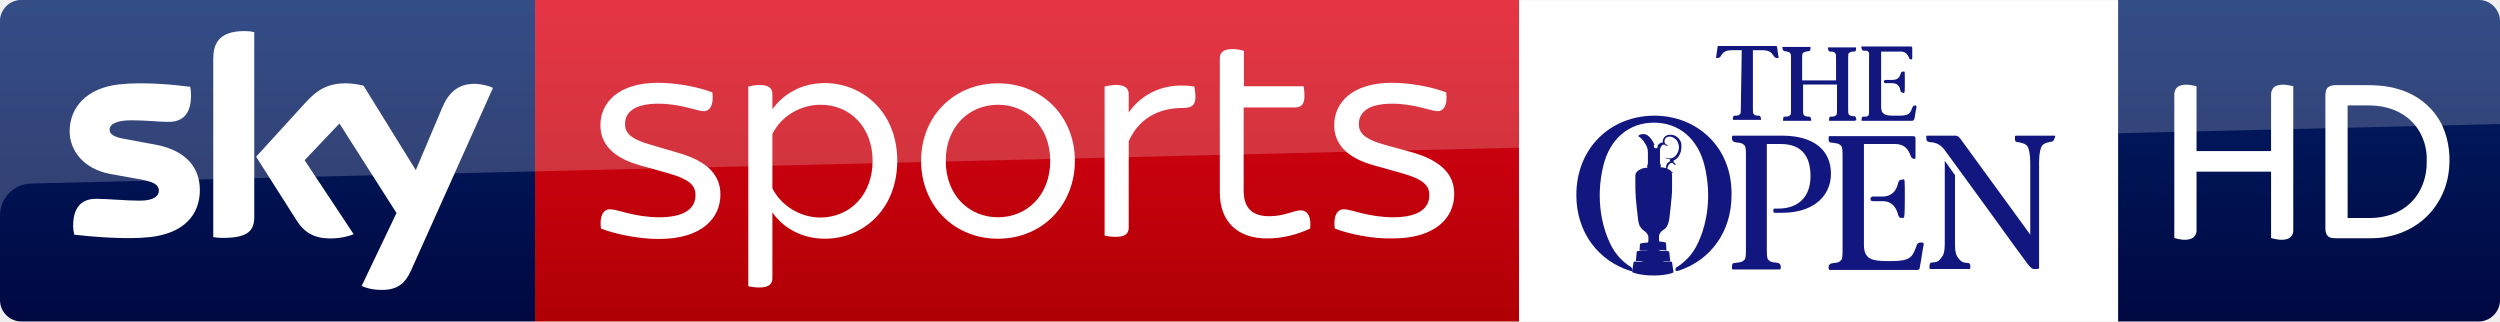
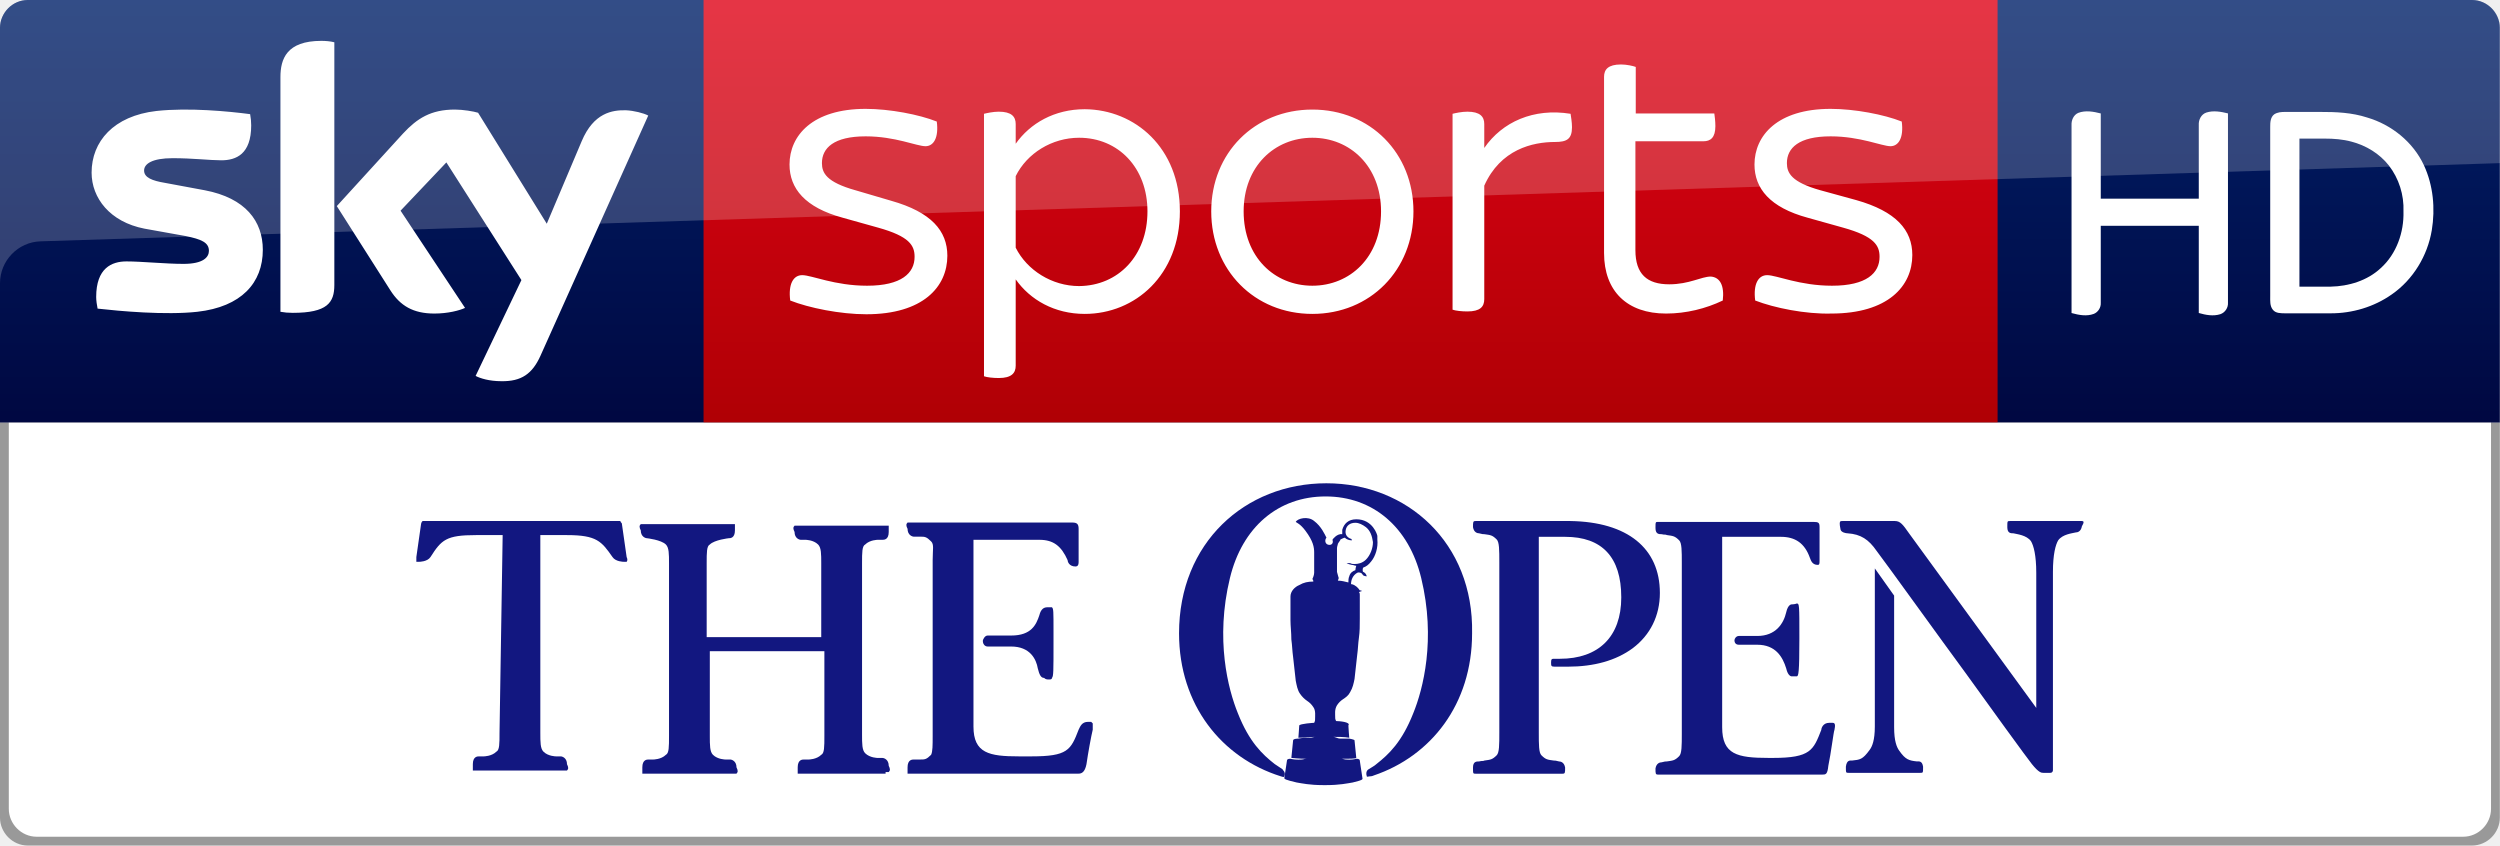
- <svg xmlns="http://www.w3.org/2000/svg" xmlns:xlink="http://www.w3.org/1999/xlink" version="1.1" id="Layer_1" x="0px" y="0px" viewBox="0 0 933.138 120" enable-background="new 0 0 456 69.1" xml:space="preserve" width="933.138" height="120">
-   <defs id="defs99">
-     <linearGradient y2="-27.096" x2="99.851" y1="138.674" x1="99.851" gradientUnits="userSpaceOnUse" id="b-0" gradientTransform="matrix(-1,0,0,1,933.1377,6.694327e-7)">
-       <stop id="stop19-3" stop-color="#00043b" offset="0" />
-       <stop id="stop21-3" stop-color="#002672" offset="1" />
+ <svg xmlns="http://www.w3.org/2000/svg" id="svg30" width="709.61" height="240" version="1.1" viewBox="0 0 709.61 240">
+   <defs id="defs34">
+     <linearGradient id="a" x1="-8599.2" x2="-8599.2" y1="-4719.4" y2="-4553.6" gradientTransform="rotate(180 -4107.9 -2290.4)" gradientUnits="userSpaceOnUse">
+       <stop id="stop10" stop-color="#a80002" offset="0" />
+       <stop id="stop12" stop-color="#ea021a" offset="1" />
    </linearGradient>
-     <linearGradient id="a" gradientUnits="userSpaceOnUse" x1="-8599.162" y1="-4719.377" x2="-8599.162" y2="-4553.606" gradientTransform="rotate(180,-4107.903,-2290.35)">
-       <stop offset="0" stop-color="#a80002" id="stop12" />
-       <stop offset="1" stop-color="#ea021a" id="stop14" />
+     <linearGradient id="linearGradient4552" x1="99.851" x2="99.851" y1="138.67" y2="-27.096" gradientTransform="matrix(-1 0 0 1 709.56 0)" gradientUnits="userSpaceOnUse">
+       <stop id="stop19-4" stop-color="#00043b" offset="0" />
+       <stop id="stop21" stop-color="#002672" offset="1" />
    </linearGradient>
-     <linearGradient id="b" gradientUnits="userSpaceOnUse" x1="99.851" y1="138.674" x2="99.851" y2="-27.096">
-       <stop offset="0" stop-color="#00043b" id="stop19" />
-       <stop offset="1" stop-color="#002672" id="stop21" />
-     </linearGradient>
-     <defs id="defs3">
-       <rect height="69.1" width="129.3" y="0" x="326.7" id="SVGID_1_" />
-     </defs>
-     <clipPath id="SVGID_2_">
-       <use height="100%" width="100%" y="0" x="0" style="overflow:visible" id="use5" overflow="visible" xlink:href="#SVGID_1_" />
-     </clipPath>
  </defs>
-   <path id="path24-4" d="m 790.578,120 h 134.56 c 4.4,0 8,-3.6 8,-8 L 933.138,7.9 C 933.138,3.7 929.638,6.6943269e-7 925.238,6.6943269e-7 h -134.66 z" style="fill:url(#b-0);stroke-width:1" />
-   <g id="#ffffffff" transform="matrix(0.479999,0,0,0.479999,790.578,2.425e-4)">
-     <path d="m 47.72,66.75 c 4.27,-1.63 9.01,-0.77 13.3,0.33 v 50.41 H 118.98 V 73.97 c -0.2,-3.08 1.41,-6.38 4.46,-7.41 4.18,-1.36 8.64,-0.52 12.8,0.5 V 179 c 0.19,2.95 -1.68,5.81 -4.48,6.78 -4.19,1.35 -8.66,0.5 -12.78,-0.69 V 133.51 H 61.02 v 45.56 c 0.17,2.76 -1.52,5.48 -4.09,6.53 -4.28,1.62 -8.94,0.68 -13.19,-0.49 V 74.03 C 43.58,71.11 44.9,67.95 47.72,66.75 Z" id="path7" style="opacity:1;fill:#ffffff" />
-     <path d="m 163.6,67.6 c 1.935,-1.25 4.183,-1.423 6.447,-1.407 h 20.664 c 9.42,-0.029 18.815,0.355 27.86,3.307 14.45,4.25 27.14,14.48 33.54,28.21 5.52,11.92 6.78,25.54 4.66,38.43 -2.52,15.09 -11.04,29.21 -23.67,37.96 -10.48,7.39 -23.33,11.21 -36.12,11.18 h -27.04 c -2.47,-0.06 -5.46,0.05 -7.15,-2.1 -1.87,-2.29 -1.55,-5.41 -1.57,-8.16 V 74.96 c -0.01,-2.57 0.12,-5.67 2.38,-7.36 m 14.9,14.359 v 87.541 h 18.52 c 10.64,-0.21 21.64,-3.56 29.54,-10.93 9.32,-8.38 13.81,-21.17 13.46,-33.53 0.39,-9.74 -2.69,-19.54 -8.69,-27.24 -5.52,-7 -13.5,-11.82 -22.09,-14.05 -5.145,-1.391 -10.41,-1.791 -15.703,-1.791 z" id="path9" style="opacity:1;fill:#ffffff" />
+   <path id="path24-6-6" d="m7.9 0c-4.4 0-7.9 3.7-7.9 7.9v112.1h709.56v-112.1c2e-5 -4.2-3.5-7.9-7.9-7.9z" fill="url(#linearGradient4552)" />
+   <g id="#ffffffff" transform="matrix(.48 0 0 .48 567 .0002425)" fill="#fff">
+     <path id="path7" d="m47.72 66.75c4.27-1.63 9.01-0.77 13.3 0.33v50.41h57.96v-43.52c-0.2-3.08 1.41-6.38 4.46-7.41 4.18-1.36 8.64-0.52 12.8 0.5v111.94c0.19 2.95-1.68 5.81-4.48 6.78-4.19 1.35-8.66 0.5-12.78-0.69v-51.58h-57.96v45.56c0.17 2.76-1.52 5.48-4.09 6.53-4.28 1.62-8.94 0.68-13.19-0.49v-111.08c-0.16-2.92 1.16-6.08 3.98-7.28z" />
+     <path id="path9" d="m163.6 67.6c1.935-1.25 4.183-1.423 6.447-1.407h20.664c9.42-0.029 18.815 0.355 27.86 3.307 14.45 4.25 27.14 14.48 33.54 28.21 5.52 11.92 6.78 25.54 4.66 38.43-2.52 15.09-11.04 29.21-23.67 37.96-10.48 7.39-23.33 11.21-36.12 11.18h-27.04c-2.47-0.06-5.46 0.05-7.15-2.1-1.87-2.29-1.55-5.41-1.57-8.16v-100.06c-0.01-2.57 0.12-5.67 2.38-7.36m14.9 14.359v87.541h18.52c10.64-0.21 21.64-3.56 29.54-10.93 9.32-8.38 13.81-21.17 13.46-33.53 0.39-9.74-2.69-19.54-8.69-27.24-5.52-7-13.5-11.82-22.09-14.05-5.145-1.391-10.41-1.79-15.703-1.79z" />
  </g>
-   <path style="fill:url(#a)" id="path17" d="M 199.7,0 H 567 V 120 H 199.7 Z" />
-   <path style="fill:url(#b)" id="path24-8" d="M 199.7,120 H 8 c -4.4,0 -8,-3.6 -8,-8 V 7.9 C 0,3.7 3.5,0 7.9,0 h 191.8 z" />
-   <path style="fill:#ffffff" id="path26" d="m 135,106.7 c 1.3,0.7 3.9,1.5 7.3,1.5 5.7,0.1 8.8,-2.1 11.1,-7.2 L 184,32.8 c -1.3,-0.7 -4.1,-1.4 -6.3,-1.5 -3.9,-0.1 -9.2,0.7 -12.6,8.8 L 155.2,63.5 135.7,32 c -1.3,-0.4 -4.3,-0.9 -6.6,-0.9 -6.8,0 -10.7,2.5 -14.7,6.8 l -18.8,20.6 15.2,23.9 c 2.8,4.4 6.5,6.6 12.5,6.6 3.9,0 7.2,-0.9 8.7,-1.6 L 113.7,59.8 126.7,46.1 148,79.5 Z M 94.9,80.9 c 0,5 -2,7.9 -11.8,7.9 -1.3,0 -2.4,-0.1 -3.5,-0.3 V 21.9 c 0,-5.1 1.7,-10.3 11.6,-10.3 1.2,0 2.5,0.1 3.7,0.4 z m -20.3,-10 c 0,9.4 -6.1,16.2 -18.6,17.6 -9,1 -22.1,-0.2 -28.3,-0.9 -0.2,-1 -0.4,-2.3 -0.4,-3.3 0,-8.2 4.4,-10.1 8.6,-10.1 4.3,0 11.1,0.7 16.2,0.7 5.6,0 7.2,-1.9 7.2,-3.7 0,-2.4 -2.2,-3.3 -6.6,-4.2 L 41,64.9 C 31.2,63 26,56.2 26,49 c 0,-8.8 6.2,-16.1 18.4,-17.5 9.2,-1 20.5,0.1 26.6,0.9 0.2,1.1 0.3,2.1 0.3,3.2 0,8.2 -4.3,9.9 -8.5,9.9 -3.2,0 -8.1,-0.6 -13.8,-0.6 -5.8,0 -8.1,1.6 -8.1,3.5 0,2 2.3,2.9 5.9,3.5 L 58.1,54 c 11.6,2.2 16.5,8.8 16.5,16.9 m 149.7,14.4 c -0.6,-4.7 0.9,-7.2 3.4,-7.2 2.7,0 9.2,3 18.4,3 9.8,0 13.5,-3.6 13.5,-8.2 0,-3.2 -1.4,-5.8 -10.4,-8.3 l -10,-2.8 c -10.7,-2.9 -15.1,-8.3 -15.1,-15.1 0,-8.2 6.5,-15.8 21.6,-15.8 6.8,0 15.2,1.6 20.2,3.6 0.6,4.6 -0.9,7 -3.2,7 -2.5,0 -8.6,-2.8 -17,-2.8 -9,0 -12.4,3.3 -12.4,7.6 0,2.8 1.3,5.4 9.5,7.7 l 10.2,3 c 11.3,3.2 15.9,8.5 15.9,15.6 0,8.8 -6.9,16.6 -23,16.6 -7.4,0 -16.3,-1.8 -21.6,-3.9 M 334.9,60 c 0,18.1 -12.7,29.1 -27,29.1 -8.6,0 -15.5,-4 -19.6,-9.8 v 24.5 c 0,2.1 -1.2,3.5 -4.8,3.5 -1.6,0 -3.4,-0.2 -4.2,-0.5 V 32.3 c 0.8,-0.2 2.6,-0.6 4.2,-0.6 3.6,0 4.8,1.4 4.8,3.5 v 5.6 c 4.1,-5.8 11,-9.8 19.6,-9.8 14.3,0.1 27,11 27,29 m -9.2,0 c 0,-12.4 -8.3,-20.9 -19.4,-20.9 -7.7,0 -14.8,4.4 -18,10.9 v 20.3 c 3.2,6.4 10.3,10.9 18,10.9 11.1,-0.1 19.4,-8.6 19.4,-21.2 m 18.1,0 c 0,-16.6 12.3,-28.9 28.7,-28.9 16.5,0 28.7,12.4 28.7,28.9 0,16.7 -12.3,29.1 -28.7,29.1 -16.4,0 -28.7,-12.4 -28.7,-29.1 m 48.2,0 c 0,-12.8 -8.8,-20.9 -19.5,-20.9 -10.7,0 -19.5,8.1 -19.5,20.9 0,13 8.8,21.1 19.5,21.1 C 383.2,81.1 392,73 392,60 m 54.2,-23.9 c 0,3.4 -1.5,4.2 -4.8,4.2 -6.4,0 -15.5,2.1 -20.1,12.4 v 32.2 c 0,2.2 -1.2,3.5 -4.8,3.5 -1.6,0 -3.4,-0.2 -4.2,-0.5 V 32.3 c 0.8,-0.2 2.6,-0.6 4.2,-0.6 3.6,0 4.8,1.4 4.8,3.5 V 42 c 5.1,-7.4 14,-11.4 24.5,-9.7 0.1,0.7 0.4,2.4 0.4,3.8 m 52,49.2 c -0.6,-4.7 0.9,-7.2 3.4,-7.2 2.7,0 9.2,3 18.4,3 9.8,0 13.5,-3.6 13.5,-8.2 0,-3.2 -1.4,-5.8 -10.4,-8.3 l -10,-2.8 C 502.4,58.9 498,53.5 498,46.7 c 0,-8.2 6.5,-15.8 21.6,-15.8 6.8,0 15.2,1.6 20.2,3.6 0.6,4.6 -0.9,7 -3.2,7 -2.4,0 -8.6,-2.8 -17,-2.8 -9,0 -12.4,3.3 -12.4,7.6 0,2.8 1.3,5.4 9.5,7.7 l 10.2,2.8 c 11.3,3.2 15.9,8.5 15.9,15.6 0,8.8 -6.9,16.6 -23,16.6 -7.3,0.2 -16.2,-1.6 -21.6,-3.7 m -9.2,0 c -4.8,2.3 -10.4,3.7 -16.1,3.7 -11,0 -17.6,-6.3 -17.6,-17.2 v -50 c 0,-2.1 1.2,-3.5 4.8,-3.5 1.6,0 3.4,0.4 4.2,0.7 v 13.2 h 22.3 c 0.1,0.7 0.3,2.2 0.3,3.6 0,3.3 -1.4,4.3 -3.4,4.3 H 464.2 V 71 c 0,6.8 3.3,9.7 9.6,9.7 5.7,0 9.1,-2.2 11.8,-2.2 2.6,0.2 3.9,2.5 3.4,6.8" />
-   <path id="path28-8" d="M 8,0 C 3.6,0 0,3.6 0,8 V 80.4 C 0,74 5.1,68.7 11.5,68.5 L 933.188,46.301 V 8 c 0,-4.4 -3.6,-8 -8,-8 z" style="opacity:0.2;fill:#ffffff" />
-   <g id="g10" clip-path="url(#SVGID_2_)" transform="matrix(1.734104,0,0,1.734104,-0.1734104,0.1734104)">
-     <path style="fill:#ffffff" id="path8" d="M 327.07,69.1 H 456 V 0 H 327.07 Z" />
-   </g>
-   <g id="g4646">
-     <path d="m 617.514,43.179 c -16.127,0 -29.133,11.792 -29.133,29.653 0,14.22 8.497,24.624 20.116,28.266 0.52,0.173 0.694,0.173 0.694,0 0.347,-0.867 -0.347,-1.214 -0.347,-1.387 -0.52,-0.347 -1.04,-0.694 -1.561,-1.04 -2.428,-1.908 -5.029,-4.335 -7.283,-10.058 -1.908,-4.682 -4.509,-14.566 -1.561,-26.705 2.428,-10.058 9.538,-16.127 18.902,-16.127 v 0 0 0 c 9.364,0 16.474,6.069 18.902,16.127 2.948,12.139 0.347,22.023 -1.561,26.705 -2.254,5.723 -4.855,8.15 -7.283,10.058 -0.347,0.347 -1.04,0.694 -1.561,1.04 0,0 -0.694,0.347 -0.347,1.387 0,0.173 0.347,0 0.694,0 0.347,0 0.694,-0.173 0.694,-0.173 11.272,-3.815 19.422,-14.046 19.422,-28.092 C 646.647,54.971 633.468,43.179 617.514,43.179 Z" id="path16" style="fill:#121780;stroke-width:1.734" />
-     <g transform="matrix(1.734104,0,0,1.734104,-0.1734104,0.1734104)" id="g22">
-       <path d="m 394.2,37.3 c 0,2.6 -1.1,4.8 -3.1,6.3 -1.9,1.4 -4.4,2.1 -7.4,2.1 -0.4,0 -0.9,0 -1.2,0 0,0 0,0 -0.3,0 -0.4,0 -0.4,-0.1 -0.4,-0.5 0,-0.4 0.1,-0.4 0.4,-0.4 0.2,0 0.5,0 0.6,0 4.4,0 7,-2.5 7,-7 0,-4.6 -2.2,-6.9 -6.4,-6.9 h -3 v 21.7 0.6 c 0,1.4 0,2.3 0.3,2.6 0.5,0.5 0.7,0.5 1.4,0.6 0.2,0 0.2,0 0.6,0.1 0.2,0 0.6,0.1 0.7,0.7 0,0.6 0,0.7 -0.3,0.7 -0.3,0 -1.9,0 -1.9,0 h -6.1 c 0,0 -1.6,0 -1.9,0 -0.3,0 -0.3,0 -0.3,-0.7 0,-0.7 0.4,-0.7 0.7,-0.7 0.4,-0.1 0.4,0 0.6,-0.1 0.7,-0.1 0.9,-0.1 1.4,-0.6 0.3,-0.3 0.3,-1.2 0.3,-2.6 V 34.3 33.8 c 0,-1.4 0,-2.3 -0.3,-2.6 -0.5,-0.5 -0.7,-0.5 -1.4,-0.6 -0.2,0 -0.2,0 -0.6,-0.1 -0.2,0 -0.6,-0.1 -0.7,-0.7 0,-0.6 0,-0.7 0.3,-0.7 0.3,0 1.9,0 1.9,0 h 8.9 c 6.5,0.1 10.2,3.1 10.2,8.2 z" id="path20" style="fill:#121780" />
+   <path id="path15" d="m199.7 0h367.3v120h-367.3z" fill="url(#a)" />
+   <path id="path24" d="m135 106.7c1.3 0.7 3.9 1.5 7.3 1.5 5.7 0.1 8.8-2.1 11.1-7.2l30.6-68.2c-1.3-0.7-4.1-1.4-6.3-1.5-3.9-0.1-9.2 0.7-12.6 8.8l-9.9 23.4-19.5-31.5c-1.3-0.4-4.3-0.9-6.6-0.9-6.8 0-10.7 2.5-14.7 6.8l-18.8 20.6 15.2 23.9c2.8 4.4 6.5 6.6 12.5 6.6 3.9 0 7.2-0.9 8.7-1.6l-18.3-27.6 13-13.7 21.3 33.4zm-40.1-25.8c0 5-2 7.9-11.8 7.9-1.3 0-2.4-0.1-3.5-0.3v-66.6c0-5.1 1.7-10.3 11.6-10.3 1.2 0 2.5 0.1 3.7 0.4zm-20.3-10c0 9.4-6.1 16.2-18.6 17.6-9 1-22.1-0.2-28.3-0.9-0.2-1-0.4-2.3-0.4-3.3 0-8.2 4.4-10.1 8.6-10.1 4.3 0 11.1 0.7 16.2 0.7 5.6 0 7.2-1.9 7.2-3.7 0-2.4-2.2-3.3-6.6-4.2l-11.7-2.1c-9.8-1.9-15-8.7-15-15.9 0-8.8 6.2-16.1 18.4-17.5 9.2-1 20.5 0.1 26.6 0.9 0.2 1.1 0.3 2.1 0.3 3.2 0 8.2-4.3 9.9-8.5 9.9-3.2 0-8.1-0.6-13.8-0.6-5.8 0-8.1 1.6-8.1 3.5 0 2 2.3 2.9 5.9 3.5l11.3 2.1c11.6 2.2 16.5 8.8 16.5 16.9m149.7 14.4c-0.6-4.7 0.9-7.2 3.4-7.2 2.7 0 9.2 3 18.4 3 9.8 0 13.5-3.6 13.5-8.2 0-3.2-1.4-5.8-10.4-8.3l-10-2.8c-10.7-2.9-15.1-8.3-15.1-15.1 0-8.2 6.5-15.8 21.6-15.8 6.8 0 15.2 1.6 20.2 3.6 0.6 4.6-0.9 7-3.2 7-2.5 0-8.6-2.8-17-2.8-9 0-12.4 3.3-12.4 7.6 0 2.8 1.3 5.4 9.5 7.7l10.2 3c11.3 3.2 15.9 8.5 15.9 15.6 0 8.8-6.9 16.6-23 16.6-7.4 0-16.3-1.8-21.6-3.9m110.6-25.3c0 18.1-12.7 29.1-27 29.1-8.6 0-15.5-4-19.6-9.8v24.5c0 2.1-1.2 3.5-4.8 3.5-1.6 0-3.4-0.2-4.2-0.5v-74.5c0.8-0.2 2.6-0.6 4.2-0.6 3.6 0 4.8 1.4 4.8 3.5v5.6c4.1-5.8 11-9.8 19.6-9.8 14.3 0.1 27 11 27 29m-9.2 0c0-12.4-8.3-20.9-19.4-20.9-7.7 0-14.8 4.4-18 10.9v20.3c3.2 6.4 10.3 10.9 18 10.9 11.1-0.1 19.4-8.6 19.4-21.2m18.1 0c0-16.6 12.3-28.9 28.7-28.9 16.5 0 28.7 12.4 28.7 28.9 0 16.7-12.3 29.1-28.7 29.1s-28.7-12.4-28.7-29.1m48.2 0c0-12.8-8.8-20.9-19.5-20.9s-19.5 8.1-19.5 20.9c0 13 8.8 21.1 19.5 21.1s19.5-8.1 19.5-21.1m54.2-23.9c0 3.4-1.5 4.2-4.8 4.2-6.4 0-15.5 2.1-20.1 12.4v32.2c0 2.2-1.2 3.5-4.8 3.5-1.6 0-3.4-0.2-4.2-0.5v-55.6c0.8-0.2 2.6-0.6 4.2-0.6 3.6 0 4.8 1.4 4.8 3.5v6.8c5.1-7.4 14-11.4 24.5-9.7 0.1 0.7 0.4 2.4 0.4 3.8m52 49.2c-0.6-4.7 0.9-7.2 3.4-7.2 2.7 0 9.2 3 18.4 3 9.8 0 13.5-3.6 13.5-8.2 0-3.2-1.4-5.8-10.4-8.3l-10-2.8c-10.7-2.9-15.1-8.3-15.1-15.1 0-8.2 6.5-15.8 21.6-15.8 6.8 0 15.2 1.6 20.2 3.6 0.6 4.6-0.9 7-3.2 7-2.4 0-8.6-2.8-17-2.8-9 0-12.4 3.3-12.4 7.6 0 2.8 1.3 5.4 9.5 7.7l10.2 2.8c11.3 3.2 15.9 8.5 15.9 15.6 0 8.8-6.9 16.6-23 16.6-7.3 0.2-16.2-1.6-21.6-3.7m-9.2 0c-4.8 2.3-10.4 3.7-16.1 3.7-11 0-17.6-6.3-17.6-17.2v-50c0-2.1 1.2-3.5 4.8-3.5 1.6 0 3.4 0.4 4.2 0.7v13.2h22.3c0.1 0.7 0.3 2.2 0.3 3.6 0 3.3-1.4 4.3-3.4 4.3h-19.3v30.9c0 6.8 3.3 9.7 9.6 9.7 5.7 0 9.1-2.2 11.8-2.2 2.6 0.2 3.9 2.5 3.4 6.8" fill="#fff" />
+   <path id="path28" d="m8 0c-4.4 0-8 3.6-8 8v72.4c0-6.4 5.1-11.7 11.5-11.9l698.11-22.199v-38.301c0-4.4-3.6-8-8-8z" fill="#fff" opacity=".2" />
+   <path id="path24-6-6-7" d="m7.9 240c-4.4 0-7.9-3.7-7.9-7.9v-112.1h709.56v112.1c2e-5 4.2-3.5 7.9-7.9 7.9z" fill="#999" />
+   <path id="path24-6-6-7-2" d="m10.4 237.5c-4.4 0-7.9-3.7-7.9-7.9v-109.6h704.56v109.6c1e-5 4.2-3.5 7.9-7.9 7.9z" fill="#fff" />
+   <g id="g4809" transform="translate(10.721)">
+     <g id="g4651" transform="matrix(2.5688 0 0 2.5688 -285.39 -605)">
+       <g id="g42-7" transform="matrix(1.7341 0 0 1.7341 -487.82 276.09)">
+         <path id="path40-5" d="m406.3 25.9h5.4c0.2 0 0.4-0.1 0.5-0.6 0.1-0.7 0.3-1.8 0.4-2.2v-0.4l-0.1-0.1h-0.2c-0.4 0-0.5 0.3-0.6 0.5-0.5 1.3-0.7 1.7-3 1.7h-0.8c-1.9 0-2.9-0.2-2.9-1.9v-11.9h4.2c0.9 0 1.4 0.4 1.8 1.3 0 0.1 0.1 0.4 0.5 0.4 0.2 0 0.2-0.2 0.2-0.3v-2.1c0-0.3-0.1-0.4-0.4-0.4h-10.3-0.2c-0.1 0.1-0.1 0.2 0 0.4 0 0.4 0.3 0.5 0.4 0.5h0.3 0.1c0.3 0 0.4 0 0.7 0.3 0.2 0.2 0.1 0.5 0.1 1.2v11.2c0 0.6 0 1-0.1 1.2-0.3 0.3-0.4 0.3-0.7 0.3h-0.1-0.3c-0.1 0-0.4 0-0.4 0.5v0.4h0.2z" fill="#121780" />
+       </g>
+       <g id="g46-4" transform="matrix(1.7341 0 0 1.7341 -487.82 276.09)">
+         <path id="path44-2" d="m409.8 19.9c0.1 0 0.2 0 0.2-0.1 0.1-0.1 0.1-0.4 0.1-2.3v-0.6c0-1.4 0-1.5-0.1-1.6h-0.2-0.1c-0.2 0-0.4 0.1-0.5 0.5-0.2 0.6-0.5 1.3-1.8 1.3h-1.5c-0.2 0-0.3 0.3-0.3 0.3v0.1c0 0.1 0.1 0.3 0.3 0.3h1.5c1.2 0 1.6 0.8 1.7 1.4 0.1 0.4 0.2 0.6 0.4 0.6 0.1 0.1 0.2 0.1 0.3 0.1z" fill="#121780" />
+       </g>
+       <g id="g50-7" transform="matrix(1.7341 0 0 1.7341 -487.82 276.09)">
+         <path id="path48-0" d="m399.4 25.8h0.2c0.1-0.1 0.1-0.2 0-0.4 0-0.4-0.3-0.5-0.4-0.5h-0.3s-0.5 0-0.8-0.3c-0.2-0.2-0.2-0.6-0.2-1.2v-10.9c0-0.7 0-1.1 0.2-1.2 0.3-0.3 0.8-0.3 0.8-0.3h0.3c0.1 0 0.4 0 0.4-0.5v-0.4h-0.2-5.6-0.2c-0.1 0.1-0.1 0.2 0 0.4 0 0.4 0.3 0.5 0.4 0.5h0.3s0.5 0 0.8 0.3c0.2 0.2 0.2 0.6 0.2 1.2v4.7h-7.3v-4.7c0-0.7 0-1.1 0.2-1.2 0.3-0.3 1.2-0.4 1.2-0.4 0.1 0 0.4 0 0.4-0.5v-0.4h-0.2-5.6-0.2c-0.1 0.1-0.1 0.2 0 0.4 0 0.4 0.3 0.5 0.4 0.5 0 0 0.9 0.1 1.2 0.4 0.2 0.2 0.2 0.6 0.2 1.2v11c0 0.7 0 1.1-0.2 1.2-0.3 0.3-0.8 0.3-0.8 0.3h-0.3c-0.1 0-0.4 0-0.4 0.5v0.4h0.2 5.6 0.2c0.1-0.1 0.1-0.2 0-0.4 0-0.4-0.3-0.5-0.4-0.5h-0.3s-0.5 0-0.8-0.3c-0.2-0.2-0.2-0.6-0.2-1.2v-5.4h7.3v5.4c0 0.7 0 1.1-0.2 1.2-0.3 0.3-0.8 0.3-0.8 0.3h-0.3c-0.1 0-0.4 0-0.4 0.5v0.4h0.2 5.4z" fill="#121780" />
+       </g>
+       <g id="g54-3" transform="matrix(1.7341 0 0 1.7341 -487.82 276.09)">
+         <path id="path52-1" d="m374.8 23.3c0 0.7 0 1.1-0.2 1.2-0.3 0.3-0.8 0.3-0.8 0.3h-0.3c-0.1 0-0.4 0-0.4 0.5v0.4h6c0.1-0.1 0.1-0.2 0-0.4 0-0.4-0.3-0.5-0.4-0.5h-0.3s-0.5 0-0.8-0.3c-0.2-0.2-0.2-0.6-0.2-1.2v-12.6h1.7c1.9 0 2.2 0.4 2.9 1.4 0.2 0.3 0.7 0.3 0.7 0.3h0.2s0.1-0.1 0-0.3l-0.3-2.1c0-0.1-0.1-0.1-0.1-0.2h-12.6s-0.1 0.1-0.1 0.2l-0.3 2.1-6e-5 0.3h0.2s0.5 0 0.7-0.3c0.7-1.1 1-1.4 2.9-1.4h1.7z" fill="#121780" />
+       </g>
    </g>
-     <g transform="matrix(1.734104,0,0,1.734104,-0.1734104,0.1734104)" id="g26">
-       <path d="m 409.2,38.6 c 0,0 -0.4,0 -0.6,0.9 -0.3,1.3 -1.2,2.7 -3.3,2.7 0,0 -1.8,0 -2.1,0 -0.3,0 -0.5,0.3 -0.5,0.5 0,0.2 0.1,0.5 0.5,0.5 0.3,0 2.1,0 2.1,0 2.1,0 2.9,1.4 3.3,2.7 0.2,0.9 0.6,0.9 0.6,0.9 0,0 0.4,0 0.6,0 0.2,0 0.3,-0.4 0.3,-4.3 0,-3.9 0,-4 -0.3,-4 -0.2,0.1 -0.6,0.1 -0.6,0.1 z" id="path24" style="fill:#121780" />
+     <g id="g4713" transform="matrix(1.4361 0 0 1.4361 179.29 -321.07)">
+       <g id="g38-2" transform="matrix(1.7341 0 0 1.7341 -487.82 276.09)">
+         <path id="path36-8" d="m442.3 29.1h-1.9-4.4-1.9c-0.3 0-0.3 0-0.3 0.7s0.4 0.7 0.7 0.7c0.4 0.1 1.5 0.2 2 0.9 0.3 0.5 0.6 1.6 0.6 3.6v15.4l-14.5-19.9c-0.7-1-1-1.4-1.6-1.4h-6c-0.2 0-0.3 0-0.3 0.3s0.1 0.6 0.1 0.7c0.1 0.3 0.6 0.4 0.8 0.4 1.5 0.1 2.4 0.7 3.3 2 1 1.3 7.4 10.2 10.2 14 2 2.8 7.3 10.1 7.5 10.3 0.8 1 1.1 1 1.3 1h0.2 0.6c0.3 0 0.3-0.3 0.3-0.3v-22.6c0-2 0.3-3.1 0.6-3.6 0.5-0.7 1.6-0.8 2-0.9 0.2 0 0.6-0.1 0.7-0.7 0.3-0.5 0.2-0.6 0-0.6z" fill="#121780" />
+       </g>
+       <path id="path16-3" d="m129.86 319.09c-16.127 0-29.133 11.792-29.133 29.653 0 14.22 8.497 24.624 20.116 28.266 0.52 0.173 0.694 0.173 0.694 0 0.347-0.867-0.347-1.214-0.347-1.387l-1.561-1.04c-2.428-1.907-5.029-4.335-7.283-10.058-1.907-4.682-4.509-14.566-1.561-26.705 2.428-10.058 9.538-16.127 18.902-16.127 9.364 0 16.474 6.069 18.902 16.127 2.948 12.139 0.347 22.023-1.561 26.705-2.254 5.723-4.856 8.15-7.283 10.058-0.347 0.347-1.04 0.694-1.561 1.04 0 0-0.694 0.347-0.347 1.387 0 0.173 0.347 0 0.694 0 0.347 0 0.694-0.173 0.694-0.173 11.272-3.815 19.422-14.046 19.422-28.092 0.347-17.861-12.832-29.653-28.786-29.653z" fill="#121780" stroke-width="1.734" />
+       <g id="g22-1" transform="matrix(1.7341 0 0 1.7341 -487.82 276.09)">
+         <path id="path20-4" d="m394.2 37.3c0 2.6-1.1 4.8-3.1 6.3-1.9 1.4-4.4 2.1-7.4 2.1h-1.2-0.3c-0.4 0-0.4-0.1-0.4-0.5s0.1-0.4 0.4-0.4h0.6c4.4 0 7-2.5 7-7 0-4.6-2.2-6.9-6.4-6.9h-3v22.3c0 1.4 0 2.3 0.3 2.6 0.5 0.5 0.7 0.5 1.4 0.6 0.2 0 0.2 0 0.6 0.1 0.2 0 0.6 0.1 0.7 0.7 0 0.6 0 0.7-0.3 0.7h-1.9-6.1-1.9c-0.3 0-0.3 0-0.3-0.7s0.4-0.7 0.7-0.7c0.4-0.1 0.4 0 0.6-0.1 0.7-0.1 0.9-0.1 1.4-0.6 0.3-0.3 0.3-1.2 0.3-2.6v-19.4c0-1.4 0-2.3-0.3-2.6-0.5-0.5-0.7-0.5-1.4-0.6-0.2 0-0.2 0-0.6-0.1-0.2 0-0.6-0.1-0.7-0.7 0-0.6 0-0.7 0.3-0.7h1.9 8.9c6.5 0.1 10.2 3.1 10.2 8.2z" fill="#121780" />
+       </g>
+       <g id="g26-4" transform="matrix(1.7341 0 0 1.7341 -487.82 276.09)">
+         <path id="path24-8-6" d="m409.2 38.6s-0.4 0-0.6 0.9c-0.3 1.3-1.2 2.7-3.3 2.7h-2.1c-0.3 0-0.5 0.3-0.5 0.5s0.1 0.5 0.5 0.5h2.1c2.1 0 2.9 1.4 3.3 2.7 0.2 0.9 0.6 0.9 0.6 0.9h0.6c0.2 0 0.3-0.4 0.3-4.3s0-4-0.3-4c-0.2 0.1-0.6 0.1-0.6 0.1z" fill="#121780" />
+       </g>
+       <g id="g30-2" transform="matrix(1.7341 0 0 1.7341 -487.82 276.09)">
+         <path id="path28-2-0" d="m413.9 52.1h-0.4c-0.7 0-0.9 0.6-0.9 0.8-0.9 2.3-1.2 3.2-5.5 3.2h-0.5c-3.6 0-5.3-0.4-5.3-3.5v-21.7h6.7c1.6 0 2.7 0.7 3.3 2.4 0.1 0.2 0.2 0.8 0.9 0.8 0.2 0 0.2-0.2 0.2-0.5v-3.8c0-0.5-0.1-0.6-0.7-0.6h-1.9-13.9-1.9c-0.3 0-0.3 0-0.3 0.7s0.4 0.7 0.7 0.7c0.4 0.1 0.4 0 0.6 0.1 0.7 0.1 0.9 0.1 1.4 0.6 0.3 0.3 0.3 1.2 0.3 2.6v19.4c0 1.4 0 2.3-0.3 2.6-0.5 0.5-0.7 0.5-1.4 0.6-0.2 0-0.2 0-0.6 0.1-0.2 0-0.6 0.1-0.7 0.7 0 0.6 0 0.7 0.3 0.7h1.9 6.1 1.4 0.1 0.4 8.8c0.4 0 0.6 0 0.7-1 0.3-1.4 0.6-3.9 0.7-4.1 0.1-0.5 0.1-0.8-0.2-0.8z" fill="#121780" />
+       </g>
+       <g id="g34-6" transform="matrix(1.7341 0 0 1.7341 -487.82 276.09)">
+         <path id="path32-3" d="m423.5 56.5c-0.9-0.1-1.3-0.2-2-1.2-0.3-0.4-0.6-1.1-0.6-2.7v-15l-2.2-3.1v18c0 1.6-0.3 2.3-0.6 2.7-0.8 1.1-1.1 1.1-2 1.2-0.2 0-0.6-0.1-0.7 0.7 0 0.7 0 0.7 0.3 0.7h1.8 4.6 1.8c0.3 0 0.3 0 0.3-0.7-0.1-0.7-0.5-0.6-0.7-0.6z" fill="#121780" />
+       </g>
+       <path id="path56-9" d="m131.77 366.09s-0.173-0.347-0.173-0.52c0-0.867-0.173-1.734 0.347-2.601 0.347-0.52 0.694-0.867 1.214-1.214s1.04-0.694 1.387-1.387c0.52-0.867 0.694-1.734 0.867-2.601 0.173-1.561 0.347-3.121 0.52-4.682 0.173-1.214 0.173-2.254 0.347-3.468s0.173-2.428 0.173-3.815v-4.682c0-0.173 0-0.347-0.173-0.52 0.347-0.173 0.52-0.173 0.52-0.173s0.173-0.173-0.347-0.173c-0.347-0.52-0.867-1.04-1.561-1.214h-0.173c0-0.867 0.347-1.734 1.214-2.254 0.347-0.173 0.52 0 0.694 0s0.347 0.347 0.52 0.52c0.347 0.173 0.694 0.173 0.694 0.173-0.173-0.52-0.347-0.694-0.694-0.867-0.173 0-0.173-0.694 0-0.867 0.52-0.173 1.04-0.52 1.561-1.214 0.867-1.04 1.387-2.775 1.214-4.335v-0.694c0-0.173-0.867-3.295-4.162-3.295-1.561 0-2.428 0.867-2.775 2.081v0.867c-1.04-0.173-1.907 1.04-1.907 1.04v0.173c0.173 0.52-0.173 1.04-0.867 0.867-0.694-0.173-0.694-1.04-0.347-1.387-0.347-0.694-1.04-2.254-2.428-3.295-1.214-1.04-3.295-0.52-3.642 0.173 0.173 0.173 0.867 0.347 1.907 1.734 1.561 2.081 1.734 3.295 1.734 4.335v3.988c0 0.52-0.347 1.214-0.347 1.214l0.173 0.347v0.173c-1.04 0-1.907 0.173-2.775 0.694-0.867 0.347-1.734 1.214-1.734 2.254v4.682c0 1.214 0.173 2.428 0.173 3.815 0.173 1.214 0.173 2.254 0.347 3.468 0.173 1.561 0.347 3.121 0.52 4.682 0.173 0.867 0.347 1.907 0.867 2.601 0.347 0.52 0.867 1.04 1.387 1.387 0.52 0.347 0.867 0.694 1.214 1.214 0.52 0.694 0.347 1.734 0.347 2.601 0 0.173-0.173 0.52-0.173 0.52-0.173 0-2.775 0.173-2.948 0.52 0 0.347-0.173 2.254-0.173 2.428 1.214 0 2.254-0.173 3.642-0.173h-0.173c-0.52 0-0.694 0.173-1.214 0.173-0.867 0-1.387 0-2.254 0.173 0 0-1.04 0-1.04 0.347 0 0.173-0.347 3.468-0.347 3.468 0.173 0 1.387 0.173 3.121 0.173h-0.173c-0.52 0-0.347 0.173-1.561 0.173-1.04 0-1.387-0.173-1.561-0.173s-0.694 0-0.694 0.347c0 0.173-0.52 3.295-0.52 3.468s0.173 0.347 2.428 0.867c1.04 0.173 2.601 0.52 5.202 0.52h0.694c2.601 0 4.162-0.347 5.202-0.52 2.254-0.52 1.907-0.694 1.907-0.867s-0.52-3.295-0.52-3.468c0-0.347-0.52-0.347-0.694-0.347 0 0-0.52 0.173-1.387 0.173-1.214 0-1.04-0.173-1.561-0.173h-0.173c1.734 0 2.948 0 3.121-0.173 0 0-0.347-3.295-0.347-3.468s-1.04-0.347-1.04-0.347h-1.387-0.347c-0.694 0-0.867-0.347-1.561-0.347h-0.173c1.214 0 2.428 0 3.468 0.173 0 0-0.173-1.907-0.173-2.428 0.52-0.694-1.907-0.867-2.428-0.867zm3.815-29.827c-0.52 0.173-1.04 0.52-1.214 1.214-0.173 0.347-0.173 0.867-0.173 1.214-0.694-0.173-1.387-0.347-1.907-0.347h-0.173l0.173-0.52s-0.173-0.52-0.347-1.214v-4.682c0-0.347 0.173-0.694 0.173-0.867 0.173-0.347 0.52-0.694 0.52-0.867 0.347-0.173 0.694-0.347 0.867-0.347 0.52 0.52 1.214 0.52 1.387 0.52 0 0 0-0.347-0.347-0.347-0.694-0.347-1.04-0.867-0.867-1.734s0.867-1.387 1.907-1.387c0.694 0 1.387 0.347 2.081 0.867 0.867 0.694 1.214 1.734 1.387 2.948 0 1.214-0.52 2.601-1.387 3.468-0.694 0.694-1.561 0.867-2.254 0.867-0.347 0-0.52 0-0.867-0.173h-0.347-0.347s0.173 0.173 1.04 0.347c0.347 0 0.52 0.173 0.867 0.173-0.173 0.52-0.173 0.867-0.173 0.867z" fill="#121780" stroke-width="1.734" />
    </g>
-     <g transform="matrix(1.734104,0,0,1.734104,-0.1734104,0.1734104)" id="g30">
-       <path d="m 413.9,52.1 c -0.1,0 -0.1,0 -0.4,0 -0.7,0 -0.9,0.6 -0.9,0.8 -0.9,2.3 -1.2,3.2 -5.5,3.2 -0.1,0 -0.5,0 -0.5,0 -3.6,0 -5.3,-0.4 -5.3,-3.5 V 30.9 h 6.7 c 1.6,0 2.7,0.7 3.3,2.4 0.1,0.2 0.2,0.8 0.9,0.8 0.2,0 0.2,-0.2 0.2,-0.5 0,-1 0,-3.4 0,-3.8 0,-0.5 -0.1,-0.6 -0.7,-0.6 -0.4,0 -0.6,0 -1.9,0 h -6 -1.8 -5.9 -0.2 c 0,0 -1.6,0 -1.9,0 -0.3,0 -0.3,0 -0.3,0.7 0,0.7 0.4,0.7 0.7,0.7 0.4,0.1 0.4,0 0.6,0.1 0.7,0.1 0.9,0.1 1.4,0.6 0.3,0.3 0.3,1.2 0.3,2.6 v 0.5 18.4 0.5 c 0,1.4 0,2.3 -0.3,2.6 -0.5,0.5 -0.7,0.5 -1.4,0.6 -0.2,0 -0.2,0 -0.6,0.1 -0.2,0 -0.6,0.1 -0.7,0.7 0,0.6 0,0.7 0.3,0.7 0.3,0 1.9,0 1.9,0 h 6.1 c 0,0 0.8,0 1.4,0 0,0 0.1,0 0.1,0 0.2,0 0.3,0 0.4,0 v 0 c 1.8,0 8.1,0 8.8,0 0.4,0 0.6,0 0.7,-1 0.3,-1.4 0.6,-3.9 0.7,-4.1 0.1,-0.5 0.1,-0.8 -0.2,-0.8 z" id="path28" style="fill:#121780" />
-     </g>
-     <g transform="matrix(1.734104,0,0,1.734104,-0.1734104,0.1734104)" id="g34">
-       <path d="m 423.5,56.5 c -0.9,-0.1 -1.3,-0.2 -2,-1.2 -0.3,-0.4 -0.6,-1.1 -0.6,-2.7 v -0.4 0 -0.1 0 0 V 52 37.6 l -2.2,-3.1 v 17.5 0 0.5 c 0,1.6 -0.3,2.3 -0.6,2.7 -0.8,1.1 -1.1,1.1 -2,1.2 -0.2,0 -0.6,-0.1 -0.7,0.7 0,0.7 0,0.7 0.3,0.7 0.3,0 1.8,0 1.8,0 h 4.6 c 0,0 1.5,0 1.8,0 0.3,0 0.3,0 0.3,-0.7 -0.1,-0.7 -0.5,-0.6 -0.7,-0.6 z" id="path32" style="fill:#121780" />
-     </g>
-     <g transform="matrix(1.734104,0,0,1.734104,-0.1734104,0.1734104)" id="g38">
-       <path d="m 442.3,29.1 c -0.3,0 -1.9,0 -1.9,0 H 436 c 0,0 -1.6,0 -1.9,0 -0.3,0 -0.3,0 -0.3,0.7 0,0.7 0.4,0.7 0.7,0.7 0.4,0.1 1.5,0.2 2,0.9 0.3,0.5 0.6,1.6 0.6,3.6 v 0.6 0 14.8 L 422.6,30.5 c -0.7,-1 -1,-1.4 -1.6,-1.4 -1.3,0 -5.1,0 -6,0 -0.2,0 -0.3,0 -0.3,0.3 0,0.3 0.1,0.6 0.1,0.7 0.1,0.3 0.6,0.4 0.8,0.4 1.5,0.1 2.4,0.7 3.3,2 1,1.3 7.4,10.2 10.2,14 2,2.8 7.3,10.1 7.5,10.3 0.8,1 1.1,1 1.3,1 h 0.2 c 0,0 0.3,0 0.6,0 0.3,0 0.3,-0.3 0.3,-0.3 V 53.1 53 35.5 v 0 -0.6 c 0,-2 0.3,-3.1 0.6,-3.6 0.5,-0.7 1.6,-0.8 2,-0.9 0.2,0 0.6,-0.1 0.7,-0.7 0.3,-0.5 0.2,-0.6 0,-0.6 z" id="path36" style="fill:#121780" />
-     </g>
-     <g transform="matrix(1.734104,0,0,1.734104,-0.1734104,0.1734104)" id="g42">
-       <path d="m 406.3,25.9 h 5.4 c 0.2,0 0.4,-0.1 0.5,-0.6 0.1,-0.7 0.3,-1.8 0.4,-2.2 v 0 c 0,-0.2 0,-0.3 0,-0.4 0,0 -0.1,-0.1 -0.1,-0.1 h -0.2 c -0.4,0 -0.5,0.3 -0.6,0.5 v 0 c -0.5,1.3 -0.7,1.7 -3,1.7 h -0.8 C 406,24.8 405,24.6 405,22.9 V 11 h 4.2 c 0.9,0 1.4,0.4 1.8,1.3 0,0 0,0 0,0 0,0.1 0.1,0.4 0.5,0.4 0.2,0 0.2,-0.2 0.2,-0.3 v -2.1 c 0,-0.3 -0.1,-0.4 -0.4,-0.4 H 401 c -0.1,0 -0.1,0 -0.2,0 -0.1,0.1 -0.1,0.2 0,0.4 0,0.4 0.3,0.5 0.4,0.5 0.2,0 0.2,0 0.3,0 h 0.1 c 0.3,0 0.4,0 0.7,0.3 0.2,0.2 0.1,0.5 0.1,1.2 v 0.2 10.5 0.5 c 0,0.6 0,1 -0.1,1.2 -0.3,0.3 -0.4,0.3 -0.7,0.3 h -0.1 c -0.1,0 -0.1,0 -0.3,0 -0.1,0 -0.4,0 -0.4,0.5 0,0.2 0,0.3 0,0.4 0,0 0.1,0 0.2,0 z" id="path40" style="fill:#121780" />
-     </g>
-     <g transform="matrix(1.734104,0,0,1.734104,-0.1734104,0.1734104)" id="g46">
-       <path d="m 409.8,19.9 c 0.1,0 0.2,0 0.2,-0.1 0.1,-0.1 0.1,-0.4 0.1,-2.3 v -0.6 c 0,-1.4 0,-1.5 -0.1,-1.6 -0.1,0 -0.1,0 -0.2,0 0,0 -0.1,0 -0.1,0 -0.2,0 -0.4,0.1 -0.5,0.5 -0.2,0.6 -0.5,1.3 -1.8,1.3 h -1.5 c -0.2,0 -0.3,0.3 -0.3,0.3 v 0.1 c 0,0.1 0.1,0.3 0.3,0.3 h 1.5 c 1.2,0 1.6,0.8 1.7,1.4 0.1,0.4 0.2,0.6 0.4,0.6 0.1,0.1 0.2,0.1 0.3,0.1 z" id="path44" style="fill:#121780" />
-     </g>
-     <g transform="matrix(1.734104,0,0,1.734104,-0.1734104,0.1734104)" id="g50">
-       <path d="m 399.4,25.8 c 0.1,0 0.1,0 0.2,0 0.1,-0.1 0.1,-0.2 0,-0.4 0,-0.4 -0.3,-0.5 -0.4,-0.5 0,0 -0.3,0 -0.3,0 0,0 -0.5,0 -0.8,-0.3 -0.2,-0.2 -0.2,-0.6 -0.2,-1.2 V 23.1 12.5 c 0,-0.7 0,-1.1 0.2,-1.2 0.3,-0.3 0.8,-0.3 0.8,-0.3 0.1,0 0.3,0 0.3,0 0.1,0 0.4,0 0.4,-0.5 0,-0.2 0,-0.3 0,-0.4 0,0 -0.1,0 -0.2,0 h -5.6 c -0.1,0 -0.1,0 -0.2,0 -0.1,0.1 -0.1,0.2 0,0.4 0,0.4 0.3,0.5 0.4,0.5 0,0 0.3,0 0.3,0 0,0 0.5,0 0.8,0.3 0.2,0.2 0.2,0.6 0.2,1.2 v 4.7 H 388 v -4.4 -0.3 c 0,-0.7 0,-1.1 0.2,-1.2 0.3,-0.3 1.2,-0.4 1.2,-0.4 0.1,0 0.4,0 0.4,-0.5 0,-0.2 0,-0.3 0,-0.4 0,0 -0.1,0 -0.2,0 H 384 c -0.1,0 -0.1,0 -0.2,0 -0.1,0.1 -0.1,0.2 0,0.4 0,0.4 0.3,0.5 0.4,0.5 0,0 0.9,0.1 1.2,0.4 0.2,0.2 0.2,0.6 0.2,1.2 v 0.3 10.4 0.3 c 0,0.7 0,1.1 -0.2,1.2 -0.3,0.3 -0.8,0.3 -0.8,0.3 -0.1,0 -0.3,0 -0.3,0 -0.1,0 -0.4,0 -0.4,0.5 0,0.2 0,0.3 0,0.4 0,0 0.1,0 0.2,0 h 5.6 c 0.1,0 0.1,0 0.2,0 0.1,-0.1 0.1,-0.2 0,-0.4 0,-0.4 -0.3,-0.5 -0.4,-0.5 0,0 -0.3,0 -0.3,0 0,0 -0.5,0 -0.8,-0.3 -0.2,-0.2 -0.2,-0.6 -0.2,-1.2 v -0.3 -5.1 h 7.3 v 5.1 0.3 c 0,0.7 0,1.1 -0.2,1.2 -0.3,0.3 -0.8,0.3 -0.8,0.3 -0.1,0 -0.3,0 -0.3,0 -0.1,0 -0.4,0 -0.4,0.5 0,0.2 0,0.3 0,0.4 0,0 0.1,0 0.2,0 h 5.4 z" id="path48" style="fill:#121780" />
-     </g>
-     <g transform="matrix(1.734104,0,0,1.734104,-0.1734104,0.1734104)" id="g54">
-       <path d="m 374.8,23.3 c 0,0.7 0,1.1 -0.2,1.2 -0.3,0.3 -0.8,0.3 -0.8,0.3 -0.1,0 -0.3,0 -0.3,0 -0.1,0 -0.4,0 -0.4,0.5 0,0.2 0,0.3 0,0.4 0,0 0.1,0 0.2,0 h 5.6 c 0.1,0 0.1,0 0.2,0 0.1,-0.1 0.1,-0.2 0,-0.4 0,-0.4 -0.3,-0.5 -0.4,-0.5 0,0 -0.3,0 -0.3,0 0,0 -0.5,0 -0.8,-0.3 -0.2,-0.2 -0.2,-0.6 -0.2,-1.2 V 10.7 h 1.7 c 1.9,0 2.2,0.4 2.9,1.4 0.2,0.3 0.7,0.3 0.7,0.3 h 0.1 c 0,0 0.1,0 0.1,0 0,0 0.1,-0.1 0,-0.3 L 382.6,10 c 0,-0.1 -0.1,-0.1 -0.1,-0.2 h -12.6 v 0 c 0,0 -0.1,0.1 -0.1,0.2 l -0.3,2.1 c 0,0.1 0,0.2 0,0.3 0,0 0.1,0 0.1,0 h 0.1 c 0,0 0.5,0 0.7,-0.3 0.7,-1.1 1,-1.4 2.9,-1.4 h 1.7 z" id="path52" style="fill:#121780" />
-     </g>
-     <path d="m 619.422,90.173 c 0,0 -0.173,-0.347 -0.173,-0.52 0,-0.867 -0.173,-1.734 0.347,-2.601 0.347,-0.52 0.694,-0.867 1.214,-1.214 0.52,-0.347 1.04,-0.694 1.387,-1.387 0.52,-0.867 0.694,-1.734 0.867,-2.601 0.173,-1.561 0.347,-3.121 0.52,-4.682 0.173,-1.214 0.173,-2.254 0.347,-3.468 0.173,-1.214 0.173,-2.428 0.173,-3.815 0,-1.561 0,-3.121 0,-4.682 0,-0.173 0,-0.347 -0.173,-0.52 v 0 c 0.347,-0.173 0.52,-0.173 0.52,-0.173 0,0 0.173,-0.173 -0.347,-0.173 v 0 c -0.347,-0.52 -0.867,-1.04 -1.561,-1.214 0,0 -0.173,0 -0.173,0 v 0 c 0,-0.867 0.347,-1.734 1.214,-2.254 0.347,-0.173 0.52,0 0.694,0 0.173,0 0.347,0.347 0.52,0.52 0.347,0.173 0.694,0.173 0.694,0.173 0,0 0,0 0,0 -0.173,-0.52 -0.347,-0.694 -0.694,-0.867 v 0 c -0.173,0 -0.173,-0.694 0,-0.867 v 0 c 0.52,-0.173 1.04,-0.52 1.561,-1.214 0.867,-1.04 1.387,-2.775 1.214,-4.335 0,-0.173 0,-0.347 0,-0.694 0,-0.173 -0.867,-3.295 -4.162,-3.295 -1.561,0 -2.428,0.867 -2.775,2.081 0,0.347 0,0.52 0,0.867 -1.04,-0.173 -1.908,1.04 -1.908,1.04 0,0 0,0.173 0,0.173 0.173,0.52 -0.173,1.04 -0.867,0.867 -0.694,-0.173 -0.694,-1.04 -0.347,-1.387 v 0 c 0,0 0,0 0,0 -0.347,-0.694 -1.04,-2.254 -2.428,-3.295 -1.214,-1.04 -3.295,-0.52 -3.642,0.173 0,0 0,0 0,0 0.173,0.173 0.867,0.347 1.908,1.734 1.561,2.081 1.734,3.295 1.734,4.335 0,1.04 0,3.642 0,3.988 0,0.52 -0.347,1.214 -0.347,1.214 l 0.173,0.347 v 0.173 c 0,0 0,0 0,0 -1.04,0 -1.908,0.173 -2.775,0.694 -0.867,0.347 -1.734,1.214 -1.734,2.254 0,1.561 0,3.121 0,4.682 0,1.214 0.173,2.428 0.173,3.815 0.173,1.214 0.173,2.254 0.347,3.468 0.173,1.561 0.347,3.121 0.52,4.682 0.173,0.867 0.347,1.908 0.867,2.601 0.347,0.52 0.867,1.04 1.387,1.387 0.52,0.347 0.867,0.694 1.214,1.214 0.52,0.694 0.347,1.734 0.347,2.601 0,0.173 -0.173,0.52 -0.173,0.52 v 0 c -0.173,0 -2.775,0.173 -2.948,0.52 v 0 c 0,0.347 -0.173,2.254 -0.173,2.428 0,0 0,0 0,0 v 0 c 1.214,0 2.254,-0.173 3.642,-0.173 0,0 -0.173,0 -0.173,0 -0.52,0 -0.694,0.173 -1.214,0.173 -0.867,0 -1.387,0 -2.254,0.173 0,0 -1.04,0 -1.04,0.347 0,0.173 -0.347,3.468 -0.347,3.468 0.173,0 1.387,0.173 3.121,0.173 0,0 0,0 -0.173,0 -0.52,0 -0.347,0.173 -1.561,0.173 -1.04,0 -1.387,-0.173 -1.561,-0.173 0,0 0,0 0,0 -0.173,0 -0.694,0 -0.694,0.347 0,0.173 -0.52,3.295 -0.52,3.468 0,0.173 0.173,0.347 2.428,0.867 1.04,0.173 2.601,0.52 5.202,0.52 0.173,0 0.52,0 0.694,0 v 0 c 2.601,0 4.162,-0.347 5.202,-0.52 2.254,-0.52 1.908,-0.694 1.908,-0.867 0,-0.173 -0.52,-3.295 -0.52,-3.468 0,-0.347 -0.52,-0.347 -0.694,-0.347 0,0 -0.52,0.173 -1.387,0.173 v 0 c -1.214,0 -1.04,-0.173 -1.561,-0.173 0,0 0,0 -0.173,0 1.734,0 2.948,0 3.121,-0.173 0,0 -0.347,-3.295 -0.347,-3.468 0,-0.173 -1.04,-0.347 -1.04,-0.347 v 0 c -0.52,0 -0.867,0 -1.387,0 v 0 c 0,0 0,0 0,0 -0.173,0 -0.347,0 -0.347,0 -0.694,0 -0.867,-0.347 -1.561,-0.347 0,0 0,0 -0.173,0 1.214,0 2.428,0 3.468,0.173 v 0 c 0,0 0,0 0,0 0,0 -0.173,-1.908 -0.173,-2.428 0.52,-0.694 -1.908,-0.867 -2.428,-0.867 z m 3.815,-29.827 c -0.52,0.173 -1.04,0.52 -1.214,1.214 -0.173,0.347 -0.173,0.867 -0.173,1.214 v 0 c -0.694,-0.173 -1.387,-0.347 -1.908,-0.347 0,0 -0.173,0 -0.173,0 0,0 0,0 0,0 l 0.173,-0.52 c 0,0 -0.173,-0.52 -0.347,-1.214 0,-0.347 0,-3.815 0,-4.682 0,-0.347 0.173,-0.694 0.173,-0.867 0,0 0,0 0,0 0,0 0,0 0,0 0.173,-0.347 0.52,-0.694 0.52,-0.867 0.347,-0.173 0.694,-0.347 0.867,-0.347 0,0 0,0 0,0 v 0 c 0.52,0.52 1.214,0.52 1.387,0.52 v 0 0 c 0,0 0,-0.347 -0.347,-0.347 -0.694,-0.347 -1.04,-0.867 -0.867,-1.734 0.173,-0.867 0.867,-1.387 1.908,-1.387 0.694,0 1.387,0.347 2.081,0.867 0.867,0.694 1.214,1.734 1.387,2.948 0,1.214 -0.52,2.601 -1.387,3.468 -0.694,0.694 -1.561,0.867 -2.254,0.867 -0.347,0 -0.52,0 -0.867,-0.173 -0.173,0 -0.173,0 -0.347,0 -0.173,0 -0.347,0 -0.347,0 v 0 0 c 0,0 0.173,0.173 1.04,0.347 0.347,0 0.52,0.173 0.867,0.173 -0.173,0.52 -0.173,0.867 -0.173,0.867 z" id="path56" style="fill:#121780;stroke-width:1.734" />
  </g>
</svg>
